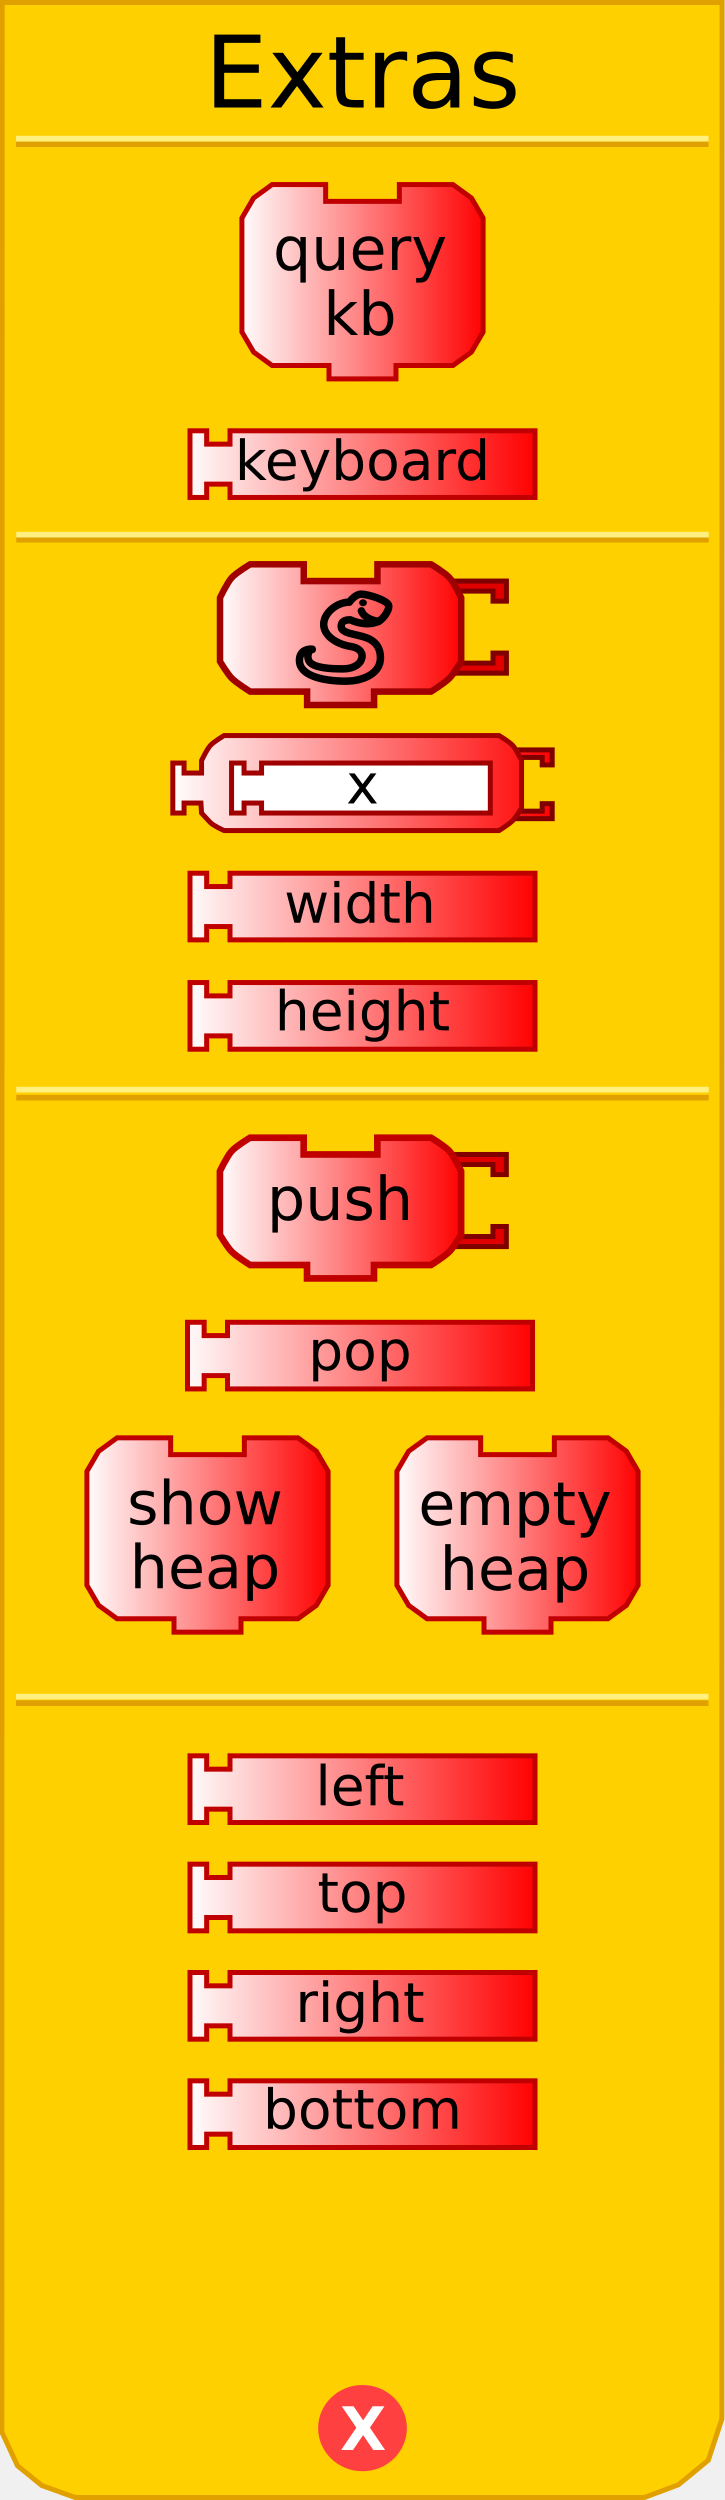
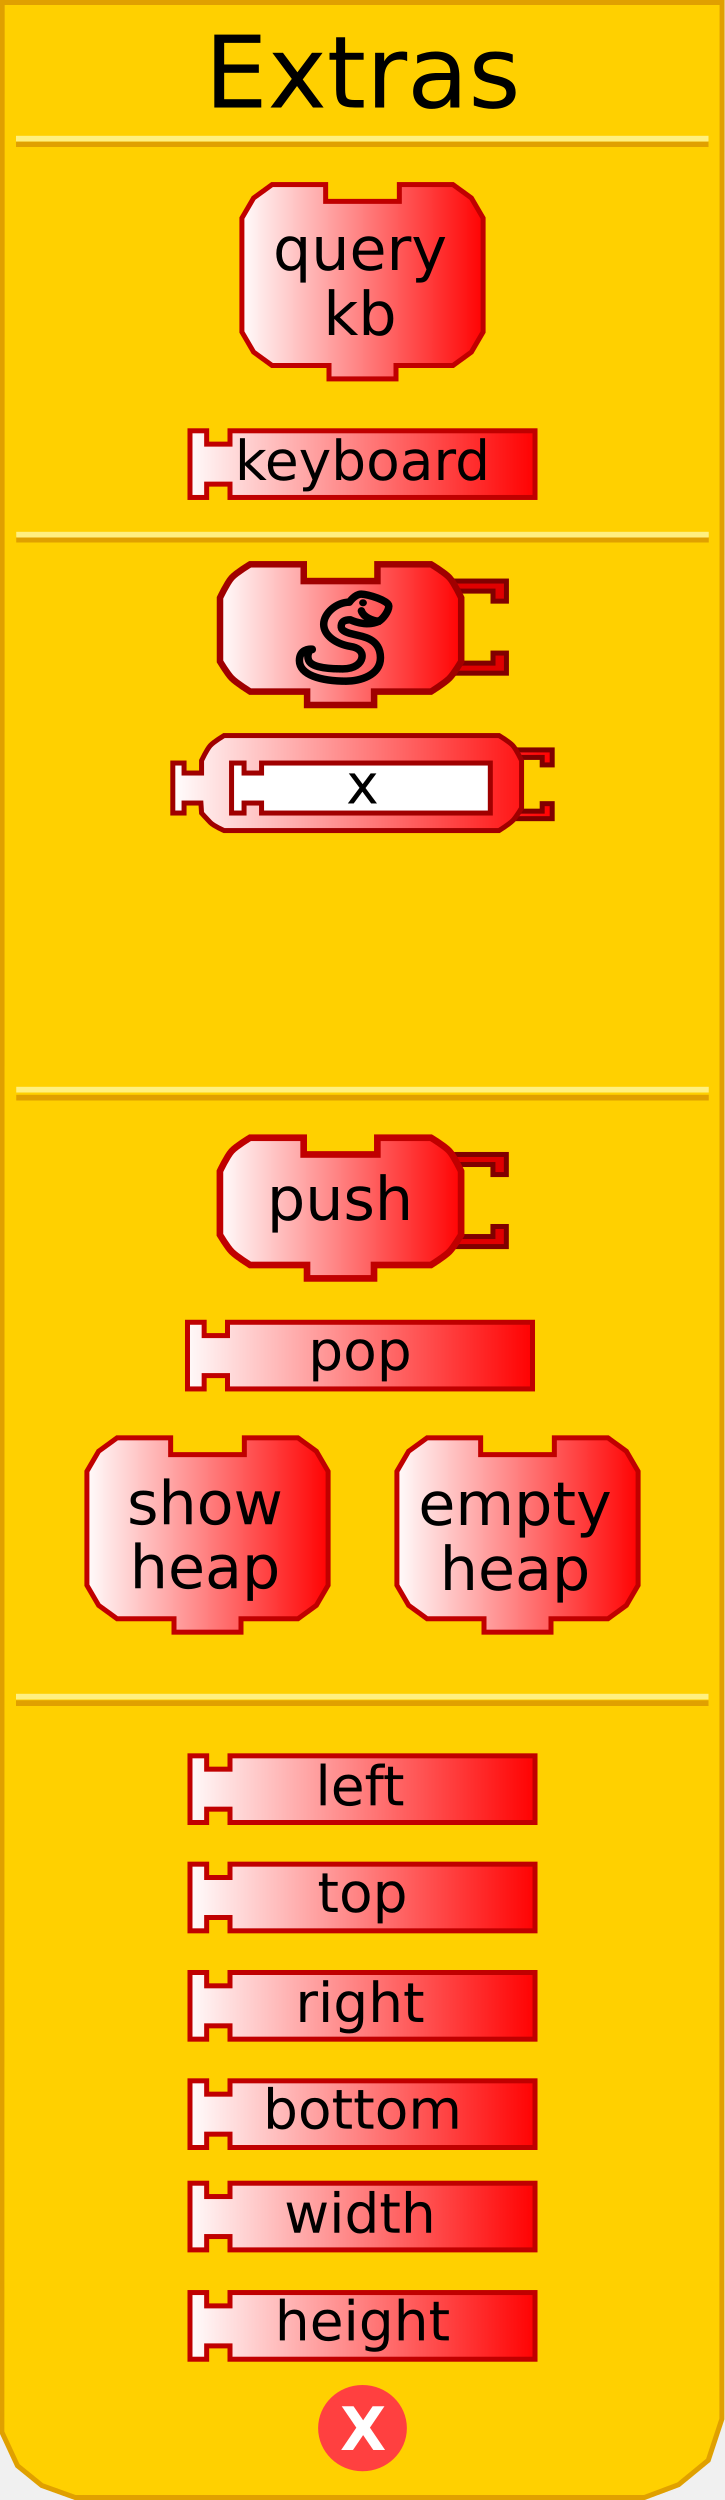
<svg xmlns="http://www.w3.org/2000/svg" xmlns:xlink="http://www.w3.org/1999/xlink" version="1.0" width="145" height="500" id="svg2">
  <defs id="defs4">
    <linearGradient id="linearGradient3712">
      <stop id="stop3714" style="stop-color:#ffffff;stop-opacity:1" offset="0" />
      <stop id="stop3716" style="stop-color:#ff0000;stop-opacity:1" offset="1" />
    </linearGradient>
    <linearGradient x1="69" y1="226" x2="140" y2="226" id="linearGradient2431" xlink:href="#linearGradient3712" gradientUnits="userSpaceOnUse" gradientTransform="translate(-32.52428,-133.8278)" />
    <linearGradient x1="0" y1="22" x2="74" y2="22" id="linearGradient3208" xlink:href="#linearGradient3712" gradientUnits="userSpaceOnUse" gradientTransform="matrix(0.67,0,0,0.67,47.71,36.24818)" />
    <linearGradient x1="69" y1="226" x2="140" y2="226" id="linearGradient2505" xlink:href="#linearGradient3712" gradientUnits="userSpaceOnUse" gradientTransform="translate(-32.52428,106.1141)" />
    <linearGradient x1="69.856" y1="226.654" x2="140.193" y2="226.654" id="linearGradient2507" xlink:href="#linearGradient3712" gradientUnits="userSpaceOnUse" gradientTransform="translate(-32.52428,132.449)" />
    <linearGradient x1="0" y1="22" x2="74" y2="22" id="linearGradient2513" xlink:href="#linearGradient3712" gradientUnits="userSpaceOnUse" gradientTransform="matrix(0.5,0,0,0.5,34.0625,146.6083)" />
    <linearGradient x1="34.062" y1="156.608" x2="110.938" y2="156.608" id="linearGradient3199" xlink:href="#linearGradient3712" gradientUnits="userSpaceOnUse" />
    <linearGradient x1="34.062" y1="156.608" x2="110.938" y2="156.608" id="linearGradient3209" xlink:href="#linearGradient3712" gradientUnits="userSpaceOnUse" />
    <linearGradient x1="34.062" y1="156.608" x2="110.938" y2="156.608" id="linearGradient3213" xlink:href="#linearGradient3712" gradientUnits="userSpaceOnUse" />
    <linearGradient x1="34.062" y1="156.608" x2="110.938" y2="156.608" id="linearGradient3219" xlink:href="#linearGradient3712" gradientUnits="userSpaceOnUse" />
    <linearGradient x1="34.062" y1="156.608" x2="110.938" y2="156.608" id="linearGradient3222" xlink:href="#linearGradient3712" gradientUnits="userSpaceOnUse" />
    <linearGradient x1="34.062" y1="156.608" x2="110.938" y2="156.608" id="linearGradient3225" xlink:href="#linearGradient3712" gradientUnits="userSpaceOnUse" />
    <linearGradient x1="0" y1="22" x2="74" y2="22" id="linearGradient3318" xlink:href="#linearGradient3712" gradientUnits="userSpaceOnUse" gradientTransform="matrix(0.67,0,0,0.67,15.71,283.0426)" />
    <linearGradient x1="0" y1="22" x2="74" y2="22" id="linearGradient3320" xlink:href="#linearGradient3712" gradientUnits="userSpaceOnUse" gradientTransform="matrix(0.67,0,0,0.67,77.71,282.9)" />
    <linearGradient x1="69" y1="226" x2="140" y2="226" id="linearGradient3322" xlink:href="#linearGradient3712" gradientUnits="userSpaceOnUse" gradientTransform="translate(-33.02428,30.4667)" />
    <linearGradient x1="0" y1="22" x2="74" y2="22" id="linearGradient3452" xlink:href="#linearGradient3712" gradientUnits="userSpaceOnUse" gradientTransform="matrix(0.67,0,0,0.67,43.3125,226.8727)" />
    <linearGradient x1="0" y1="22" x2="74" y2="22" id="linearGradient3338" xlink:href="#linearGradient3712" gradientUnits="userSpaceOnUse" gradientTransform="matrix(0.67,0,0,0.67,43.33,112.19)" />
    <linearGradient x1="69.856" y1="226.654" x2="140.193" y2="226.654" id="linearGradient2517" xlink:href="#linearGradient3712" gradientUnits="userSpaceOnUse" gradientTransform="translate(-32.52428,196.2236)" />
    <linearGradient x1="69" y1="226" x2="140" y2="226" id="linearGradient2522" xlink:href="#linearGradient3712" gradientUnits="userSpaceOnUse" gradientTransform="translate(-32.52428,174.3557)" />
    <linearGradient x1="69.856" y1="226.654" x2="140.193" y2="226.654" id="linearGradient2527" xlink:href="#linearGradient3712" gradientUnits="userSpaceOnUse" gradientTransform="translate(-32.52428,152.7013)" />
    <linearGradient x1="69" y1="226" x2="140" y2="226" id="linearGradient2532" xlink:href="#linearGradient3712" gradientUnits="userSpaceOnUse" gradientTransform="translate(-32.52428,130.8334)" />
    <linearGradient x1="69" y1="226" x2="140" y2="226" id="linearGradient3510" xlink:href="#linearGradient3712" gradientUnits="userSpaceOnUse" gradientTransform="translate(-32.52428,130.8334)" />
    <linearGradient x1="69.856" y1="226.654" x2="140.193" y2="226.654" id="linearGradient3512" xlink:href="#linearGradient3712" gradientUnits="userSpaceOnUse" gradientTransform="translate(-32.52428,196.2236)" />
    <linearGradient x1="69" y1="226" x2="140" y2="226" id="linearGradient3514" xlink:href="#linearGradient3712" gradientUnits="userSpaceOnUse" gradientTransform="translate(-32.52428,174.3557)" />
    <linearGradient x1="69.856" y1="226.654" x2="140.193" y2="226.654" id="linearGradient3516" xlink:href="#linearGradient3712" gradientUnits="userSpaceOnUse" gradientTransform="translate(-32.52428,152.7013)" />
  </defs>
  <path d="M 0.434,0.5 L 0.372,486.41 L 3.496,493.143 L 8.37,497.107 L 15.031,499.503 L 128.856,499.503 L 135.705,496.939 L 141.654,492.047 L 144.378,483.792 L 144.416,0.5 L 0.434,0.5 z" id="path23" style="fill:#ffd000;fill-opacity:1;stroke:#e0a000;stroke-width:1px;stroke-opacity:1" />
  <path d="M 79.5,438.375 C 79.5,442.862 75.75,446.5 71.125,446.5 C 66.5,446.5 62.75,442.862 62.75,438.375 C 62.75,433.888 66.5,430.25 71.125,430.25 C 75.75,430.25 79.5,433.888 79.5,438.375 L 79.5,438.375 z" transform="translate(1.375,47.25098)" id="path39" style="fill:#ff4040;fill-opacity:1;stroke:#ff4040;stroke-width:1;stroke-opacity:1" />
  <text id="text41" style="font-size:12px;font-variant:normal;font-weight:bold;text-align:start;text-anchor:start;fill:#ffffff;fill-opacity:1;stroke:none;stroke-width:1px;stroke-opacity:1;font-family:Bitstream Vera Sans">
    <tspan x="68" y="490" id="tspan43" style="font-size:12px">X</tspan>
  </text>
  <rect width="137.5" height="0.14" x="3.7" y="-28.9" transform="scale(1,-1)" id="rect15" style="opacity:1;fill:#ffd000;fill-opacity:1;stroke:#e0a000;stroke-width:1;stroke-opacity:1" />
  <rect width="137.5" height="0.14" x="3.7" y="-27.8" transform="scale(1,-1)" id="rect17" style="opacity:1;fill:#ffd000;fill-opacity:1;stroke:#fff080;stroke-width:1;stroke-opacity:1" />
  <rect width="137.5" height="0.14" x="3.7" y="-340.7" transform="scale(1,-1)" id="rect19" style="opacity:1;fill:#ffd000;fill-opacity:1;stroke:#e0a000;stroke-width:1;stroke-opacity:1" />
  <rect width="137.5" height="0.14" x="3.7" y="-339.4" transform="scale(1,-1)" id="rect4001" style="opacity:1;fill:#ffd000;fill-opacity:1;stroke:#fff080;stroke-width:1;stroke-opacity:1" />
  <text id="text28" style="font-size:12px;text-align:center;text-anchor:middle;font-family:Bitstream Vera Sans">
    <tspan x="72.5" y="21.5" id="tspan30" style="font-size:20px">Extras</tspan>
  </text>
  <path d="M 79.87,36.918 C 90.59,36.918 90.59,36.918 90.59,36.918 L 94.275,39.598 L 96.62,43.618 L 96.62,66.398 L 94.275,70.418 L 90.59,73.098 L 79.2,73.098 L 79.2,73.098 L 79.2,75.778 L 65.8,75.778 L 65.8,73.098 L 54.41,73.098 L 50.725,70.418 L 48.38,66.398 L 48.38,43.618 L 50.725,39.598 L 54.41,36.918 L 65.13,36.918 L 65.13,40.268 L 79.87,40.268 L 79.87,36.918 z" id="path10" style="fill:url(#linearGradient3208);fill-opacity:1;stroke:#c00000;stroke-width:1;stroke-miterlimit:4;stroke-dasharray:none;stroke-opacity:1" />
  <text id="text34" style="font-size:8.04px;text-align:center;text-anchor:middle;font-family:Bitstream Vera Sans">
    <tspan x="72" y="54" id="tspan14" style="font-size:12.06px">query</tspan>
  </text>
  <text id="text37" style="font-size:8.04px;text-align:center;text-anchor:middle;font-family:Bitstream Vera Sans">
    <tspan x="72" y="67" id="tspan18" style="font-size:12.06px">kb</tspan>
  </text>
  <path d="M 37.998,86.159 L 41.332,86.159 L 41.332,88.826 L 45.999,88.826 L 45.999,86.159 L 107.002,86.159 L 107.002,99.493 L 45.999,99.493 L 45.999,96.826 L 41.332,96.826 L 41.332,99.493 L 37.998,99.493 L 37.998,86.159 z" id="path2425" style="fill:url(#linearGradient2431);fill-opacity:1;stroke:#c00000;stroke-width:1;stroke-opacity:1" />
  <text id="text42" style="font-size:12px;text-align:center;text-anchor:middle;font-family:Bitstream Vera Sans">
    <tspan x="72.5" y="96" id="tspan2429" style="font-size:11px">keyboard</tspan>
  </text>
-   <g transform="translate(-1e-6,-151.4585)" id="g2492">
+   <g transform="translate(-1e-6,110.5415)" id="g2492">
    <path d="M 37.998,326.101 L 41.332,326.101 L 41.332,328.768 L 45.999,328.768 L 45.999,326.101 L 107.002,326.101 L 107.002,339.435 L 45.999,339.435 L 45.999,336.768 L 41.332,336.768 L 41.332,339.435 L 37.998,339.435 L 37.998,326.101 z" id="path2435" style="fill:url(#linearGradient2505);fill-opacity:1;stroke:#c00000;stroke-width:1;stroke-opacity:1" />
    <text id="text47" style="font-size:12px;text-align:center;text-anchor:middle;font-family:Bitstream Vera Sans">
      <tspan x="72" y="336" id="tspan2439" style="font-size:11px">width</tspan>
    </text>
  </g>
-   <g transform="translate(-5e-7,-155.9256)" id="g2497">
+   <g transform="translate(-5e-7,106.0744)" id="g2497">
    <path d="M 37.998,352.436 L 41.332,352.436 L 41.332,355.103 L 45.999,355.103 L 45.999,352.436 L 107.002,352.436 L 107.002,365.77 L 45.999,365.77 L 45.999,363.103 L 41.332,363.103 L 41.332,365.77 L 37.998,365.77 L 37.998,352.436 z" id="path2429" style="fill:url(#linearGradient2507);fill-opacity:1;stroke:#c00000;stroke-width:1;stroke-opacity:1" />
    <text id="text52" style="font-size:12px;text-align:center;text-anchor:middle;font-family:Bitstream Vera Sans">
      <tspan x="72.5" y="362" id="tspan2433" style="font-size:11px">height</tspan>
    </text>
  </g>
  <rect width="137.5" height="0.14" x="3.75" y="-108" transform="scale(1,-1)" id="rect2656" style="opacity:1;fill:#ffd000;fill-opacity:1;stroke:#e0a000;stroke-width:1;stroke-opacity:1" />
  <rect width="137.5" height="0.14" x="3.75" y="-107" transform="scale(1,-1)" id="rect2658" style="opacity:1;fill:#ffd000;fill-opacity:1;stroke:#fff080;stroke-width:1;stroke-opacity:1" />
  <path d="M 102.188,149.983 L 110.438,149.983 L 110.438,152.983 L 108.438,152.983 L 108.438,151.483 L 103.188,151.483" id="path2493" style="fill:url(#linearGradient3225);fill-opacity:1;stroke:#800000;stroke-width:1;stroke-miterlimit:4;stroke-dasharray:none;stroke-opacity:1" />
  <path d="M 102.188,163.733 L 110.438,163.733 L 110.438,160.733 L 108.438,160.733 L 108.438,162.233 L 103.188,162.233" id="path2495" style="fill:url(#linearGradient3222);fill-opacity:1;stroke:#800000;stroke-width:1;stroke-miterlimit:4;stroke-dasharray:none;stroke-opacity:1" />
  <path d="M 63.312,147.108 C 71.312,147.108 99.812,147.108 99.812,147.108 C 99.812,147.108 101.878,148.352 102.562,149.108 C 103.261,149.881 104.312,152.108 104.312,152.108 L 104.312,161.608 C 104.312,161.608 103.204,163.455 102.562,164.108 C 101.848,164.836 99.812,166.108 99.812,166.108 L 63.312,166.108 L 63.312,166.108 L 53.312,166.108 L 44.812,166.108 C 44.812,166.108 42.777,165.226 42.062,164.498 C 41.421,163.845 40.312,162.608 40.312,162.608 L 40.182,160.608 L 36.812,160.608 L 36.812,162.608 L 34.562,162.608 L 34.562,152.608 L 36.812,152.608 L 36.812,154.608 L 40.312,154.608 L 40.312,152.108 C 40.312,152.108 41.364,149.881 42.062,149.108 C 42.747,148.352 44.812,147.108 44.812,147.108 L 53.312,147.108 L 63.312,147.108 z" id="path2653" style="fill:url(#linearGradient3219);fill-opacity:1;stroke:#a00000;stroke-width:1;stroke-miterlimit:4;stroke-dasharray:none;stroke-opacity:1" />
  <path d="M 46.312,152.608 L 48.812,152.608 L 48.812,154.608 L 52.312,154.608 L 52.312,152.608 L 98.063,152.608 L 98.063,162.608 L 52.312,162.608 L 52.312,160.608 L 48.812,160.608 L 48.812,162.608 L 46.312,162.608 L 46.312,152.608 z" id="path9" style="fill:#ffffff;fill-opacity:1;stroke:#a00000;stroke-width:1;stroke-miterlimit:4;stroke-dasharray:none;stroke-opacity:1" />
  <text id="text61" style="font-size:12px;text-align:center;text-anchor:middle;fill:#000000;fill-opacity:1;font-family:Bitstream Vera Sans">
    <tspan x="72.5" y="160.7" id="tspan2696" style="font-size:11px;fill:#000000;fill-opacity:1">x</tspan>
  </text>
  <rect width="137.5" height="0.14" x="3.75" y="-219.6" transform="scale(1,-1)" id="rect3247" style="opacity:1;fill:#ffd000;fill-opacity:1;stroke:#e0a000;stroke-width:1;stroke-opacity:1" />
  <rect width="137.5" height="0.14" x="3.75" y="-218" transform="scale(1,-1)" id="rect3249" style="opacity:1;fill:#ffd000;fill-opacity:1;stroke:#fff080;stroke-width:1;stroke-opacity:1" />
  <g transform="translate(0,14)" id="g3283">
    <path d="M 37.498,250.453 L 40.832,250.453 L 40.832,253.12 L 45.499,253.12 L 45.499,250.453 L 106.502,250.453 L 106.502,263.787 L 45.499,263.787 L 45.499,261.121 L 40.832,261.121 L 40.832,263.787 L 37.498,263.787 L 37.498,250.453 z" id="path3261" style="fill:url(#linearGradient3322);fill-opacity:1;stroke:#c00000;stroke-width:1;stroke-opacity:1" />
    <text id="text68" style="font-size:12px;text-align:center;text-anchor:middle;font-family:Bitstream Vera Sans">
      <tspan x="72" y="260" id="tspan3265" style="font-size:11px">pop</tspan>
    </text>
  </g>
  <g transform="translate(1,4)" id="g3304">
    <g transform="translate(0,-0.14263)" id="g3288">
      <path d="M 47.87,283.713 C 58.59,283.713 58.59,283.713 58.59,283.713 L 62.275,286.393 L 64.62,290.413 L 64.62,313.193 L 62.275,317.213 L 58.59,319.893 L 47.2,319.893 L 47.2,319.893 L 47.2,322.573 L 33.8,322.573 L 33.8,319.893 L 22.41,319.893 L 18.725,317.213 L 16.38,313.193 L 16.38,290.413 L 18.725,286.393 L 22.41,283.713 L 33.13,283.713 L 33.13,287.063 L 47.87,287.063 L 47.87,283.713 z" id="path3251" style="fill:url(#linearGradient3318);fill-opacity:1;stroke:#c00000;stroke-width:1;stroke-miterlimit:4;stroke-dasharray:none;stroke-opacity:1" />
      <text id="text74" style="font-size:8.04px;text-align:center;text-anchor:middle;font-family:Bitstream Vera Sans">
        <tspan x="40" y="301" id="tspan3255" style="font-size:12.06px">show</tspan>
      </text>
      <text id="text77" style="font-size:8.04px;text-align:center;text-anchor:middle;font-family:Bitstream Vera Sans">
        <tspan x="40" y="313.8" id="tspan3259" style="font-size:12.06px">heap</tspan>
      </text>
    </g>
    <g id="g3295">
      <path d="M 109.87,283.57 C 120.59,283.57 120.59,283.57 120.59,283.57 L 124.275,286.25 L 126.62,290.27 L 126.62,313.05 L 124.275,317.07 L 120.59,319.75 L 109.2,319.75 L 109.2,319.75 L 109.2,322.43 L 95.8,322.43 L 95.8,319.75 L 84.41,319.75 L 80.725,317.07 L 78.38,313.05 L 78.38,290.27 L 80.725,286.25 L 84.41,283.57 L 95.13,283.57 L 95.13,286.92 L 109.87,286.92 L 109.87,283.57 z" id="path3271" style="fill:url(#linearGradient3320);fill-opacity:1;stroke:#c00000;stroke-width:1;stroke-miterlimit:4;stroke-dasharray:none;stroke-opacity:1" />
      <text id="text82" style="font-size:8.04px;text-align:center;text-anchor:middle;font-family:Bitstream Vera Sans">
        <tspan x="102" y="301" id="tspan3275" style="font-size:12.06px">empty</tspan>
      </text>
      <text id="text85" style="font-size:8.04px;text-align:center;text-anchor:middle;font-family:Bitstream Vera Sans">
        <tspan x="102" y="314" id="tspan3279" style="font-size:12.06px">heap</tspan>
      </text>
    </g>
  </g>
  <path d="M 90.213,230.893 L 101.267,230.893 L 101.267,234.913 L 98.588,234.913 L 98.588,232.903 L 91.552,232.903" id="path3422" style="fill:#e00000;fill-opacity:1;stroke:#800000;stroke-width:1;stroke-miterlimit:4;stroke-dasharray:none;stroke-opacity:1" />
  <path d="M 90.213,249.318 L 101.267,249.318 L 101.267,245.298 L 98.588,245.298 L 98.588,247.308 L 91.552,247.308" id="path3424" style="fill:#e00000;fill-opacity:1;stroke:#800000;stroke-width:1;stroke-miterlimit:4;stroke-dasharray:none;stroke-opacity:1" />
  <path d="M 75.472,227.543 C 86.192,227.543 86.192,227.543 86.192,227.543 C 86.192,227.543 88.961,229.209 89.877,230.223 C 90.814,231.258 92.222,234.243 92.222,234.243 L 92.222,246.973 C 92.222,246.973 90.737,249.447 89.877,250.323 C 88.92,251.298 86.192,253.003 86.192,253.003 L 74.802,253.003 L 74.802,253.003 L 74.802,255.683 L 61.403,255.683 L 61.403,253.003 L 50.013,253.003 C 50.013,253.003 47.285,251.298 46.328,250.323 C 45.468,249.447 43.983,246.973 43.983,246.973 L 43.983,234.243 C 43.983,234.243 45.391,231.258 46.328,230.223 C 47.244,229.209 50.013,227.543 50.013,227.543 L 60.733,227.543 L 60.733,230.893 L 75.472,230.893 L 75.472,227.543 z" id="path3426" style="fill:url(#linearGradient3452);fill-opacity:1;stroke:#c00000;stroke-width:1.33;stroke-miterlimit:4;stroke-dasharray:none;stroke-opacity:1" />
  <text id="text91" style="font-size:12.06px;text-align:center;text-anchor:middle;font-family:Bitstream Vera Sans">
    <tspan x="68" y="244" id="tspan3430" style="font-size:12.06px;font-family:Bitstream Vera Sans">push</tspan>
  </text>
  <path d="M 90.23,116.21 L 101.285,116.21 L 101.285,120.23 L 98.605,120.23 L 98.605,118.22 L 91.57,118.22" id="path2561" style="fill:#e00000;fill-opacity:1;stroke:#800000;stroke-width:1;stroke-miterlimit:4;stroke-dasharray:none;stroke-opacity:1" />
  <path d="M 90.23,134.635 L 101.285,134.635 L 101.285,130.615 L 98.605,130.615 L 98.605,132.625 L 91.57,132.625" id="path12" style="fill:#e00000;fill-opacity:1;stroke:#800000;stroke-width:1;stroke-miterlimit:4;stroke-dasharray:none;stroke-opacity:1" />
  <path d="M 75.49,112.86 C 86.21,112.86 86.21,112.86 86.21,112.86 C 86.21,112.86 88.978,114.526 89.895,115.54 C 90.831,116.576 92.24,119.56 92.24,119.56 L 92.24,132.29 C 92.24,132.29 90.755,134.765 89.895,135.64 C 88.937,136.615 86.21,138.32 86.21,138.32 L 74.82,138.32 L 74.82,138.32 L 74.82,141 L 61.42,141 L 61.42,138.32 L 50.03,138.32 C 50.03,138.32 47.303,136.615 46.345,135.64 C 45.485,134.765 44,132.29 44,132.29 L 44,119.56 C 44,119.56 45.409,116.576 46.345,115.54 C 47.262,114.526 50.03,112.86 50.03,112.86 L 60.75,112.86 L 60.75,116.21 L 75.49,116.21 L 75.49,112.86 z" id="path14" style="fill:url(#linearGradient3338);fill-opacity:1;stroke:#a00000;stroke-width:1.3;stroke-miterlimit:4;stroke-dasharray:none;stroke-opacity:1" />
  <g transform="translate(0,0.3459)" id="g3490">
    <path d="M 37.998,350.82 L 41.332,350.82 L 41.332,353.487 L 45.999,353.487 L 45.999,350.82 L 107.002,350.82 L 107.002,364.154 L 45.999,364.154 L 45.999,361.487 L 41.332,361.487 L 41.332,364.154 L 37.998,364.154 L 37.998,350.82 z" id="path2476" style="fill:url(#linearGradient3510);fill-opacity:1;stroke:#c00000;stroke-width:1;stroke-opacity:1" />
    <text x="-1e-06" y="24.719" id="text2478" style="font-size:12px;text-align:center;text-anchor:middle;font-family:Bitstream Vera Sans">
      <tspan x="72" y="360.719" id="tspan2480" style="font-size:11px">left</tspan>
    </text>
  </g>
  <g transform="translate(0,0.1446686)" id="g3495">
    <path d="M 37.998,372.688 L 41.332,372.688 L 41.332,375.355 L 45.999,375.355 L 45.999,372.688 L 107.002,372.688 L 107.002,386.022 L 45.999,386.022 L 45.999,383.355 L 41.332,383.355 L 41.332,386.022 L 37.998,386.022 L 37.998,372.688 z" id="path2484" style="fill:url(#linearGradient3516);fill-opacity:1;stroke:#c00000;stroke-width:1;stroke-opacity:1" />
    <text x="-5e-07" y="20.252" id="text2486" style="font-size:12px;text-align:center;text-anchor:middle;font-family:Bitstream Vera Sans">
      <tspan x="72.5" y="382.252" id="tspan2488" style="font-size:11px">top</tspan>
    </text>
  </g>
  <g transform="translate(0,0.1569672)" id="g3500">
    <path d="M 37.998,394.342 L 41.332,394.342 L 41.332,397.009 L 45.999,397.009 L 45.999,394.342 L 107.002,394.342 L 107.002,407.676 L 45.999,407.676 L 45.999,405.01 L 41.332,405.01 L 41.332,407.676 L 37.998,407.676 L 37.998,394.342 z" id="path2496" style="fill:url(#linearGradient3514);fill-opacity:1;stroke:#c00000;stroke-width:1;stroke-opacity:1" />
    <text x="-1e-06" y="68.242" id="text2498" style="font-size:12px;text-align:center;text-anchor:middle;font-family:Bitstream Vera Sans">
      <tspan x="72" y="404.242" id="tspan2500" style="font-size:11px">right</tspan>
    </text>
  </g>
  <g transform="translate(0,-4.426e-2)" id="g3505">
    <path d="M 37.998,416.21 L 41.332,416.21 L 41.332,418.877 L 45.999,418.877 L 45.999,416.21 L 107.002,416.21 L 107.002,429.544 L 45.999,429.544 L 45.999,426.877 L 41.332,426.877 L 41.332,429.544 L 37.998,429.544 L 37.998,416.21 z" id="path2504" style="fill:url(#linearGradient3512);fill-opacity:1;stroke:#c00000;stroke-width:1;stroke-opacity:1" />
    <text x="-5e-07" y="63.775" id="text2506" style="font-size:12px;text-align:center;text-anchor:middle;font-family:Bitstream Vera Sans">
      <tspan x="72.5" y="425.775" id="tspan2508" style="font-size:11px">bottom</tspan>
    </text>
  </g>
  <g transform="matrix(0.75,0,0,0.75,41.56037,104.6292)" id="g2503">
    <path d="M 36.9,42.139 C 40.578,42.139 46.04,40.559 46.04,35.913 C 46.04,30.744 41.284,30.267 39.312,29.744 C 37.132,29.299 35.68,28.678 35.593,27.82 C 35.443,26.35 36.304,25.777 38.016,25.777 C 38.016,25.777 42.09,27.816 45.551,26.189 C 46.526,25.731 48.273,23.59 48.273,22.114 C 48.273,20.637 42.634,18.931 40.922,18.931 C 39.21,18.931 37.754,21.072 37.754,21.072 C 34.33,21.072 30.905,24.026 30.905,26.979 C 30.905,29.932 34.181,32.242 38.096,32.886 C 39.916,33.147 41.438,34.122 41.093,35.913 C 40.812,37.368 39.253,38.867 35.957,38.867 C 33.345,38.867 27.788,38.745 26.9,36.596 C 26.329,35.213 27.003,33.699 27.859,33.699 L 27.843,33.61 C 26.971,33.522 24.435,33.699 24.435,36.652 C 24.434,40.439 30.052,42.139 36.9,42.139 z" id="path2474" style="fill:none;stroke:#000000;stroke-width:2;stroke-linecap:round;stroke-linejoin:round;stroke-miterlimit:4;stroke-dasharray:none;stroke-opacity:1" />
    <path d="M 45.55,26.189 C 43.939,26.03 41.489,25.076 40.964,23.394" id="path3615" style="fill:none;stroke:#000000;stroke-width:2;stroke-linecap:round;stroke-miterlimit:4;stroke-dasharray:none;stroke-opacity:1" />
    <circle cx="35.805" cy="10.96" r="1.676" transform="matrix(0.6142367,0,0,0.5566517,19.39652,15.13757)" id="circle2478" style="fill:#000000;fill-opacity:1;stroke-width:3.42;stroke-miterlimit:4;stroke-dasharray:none" />
  </g>
</svg>
